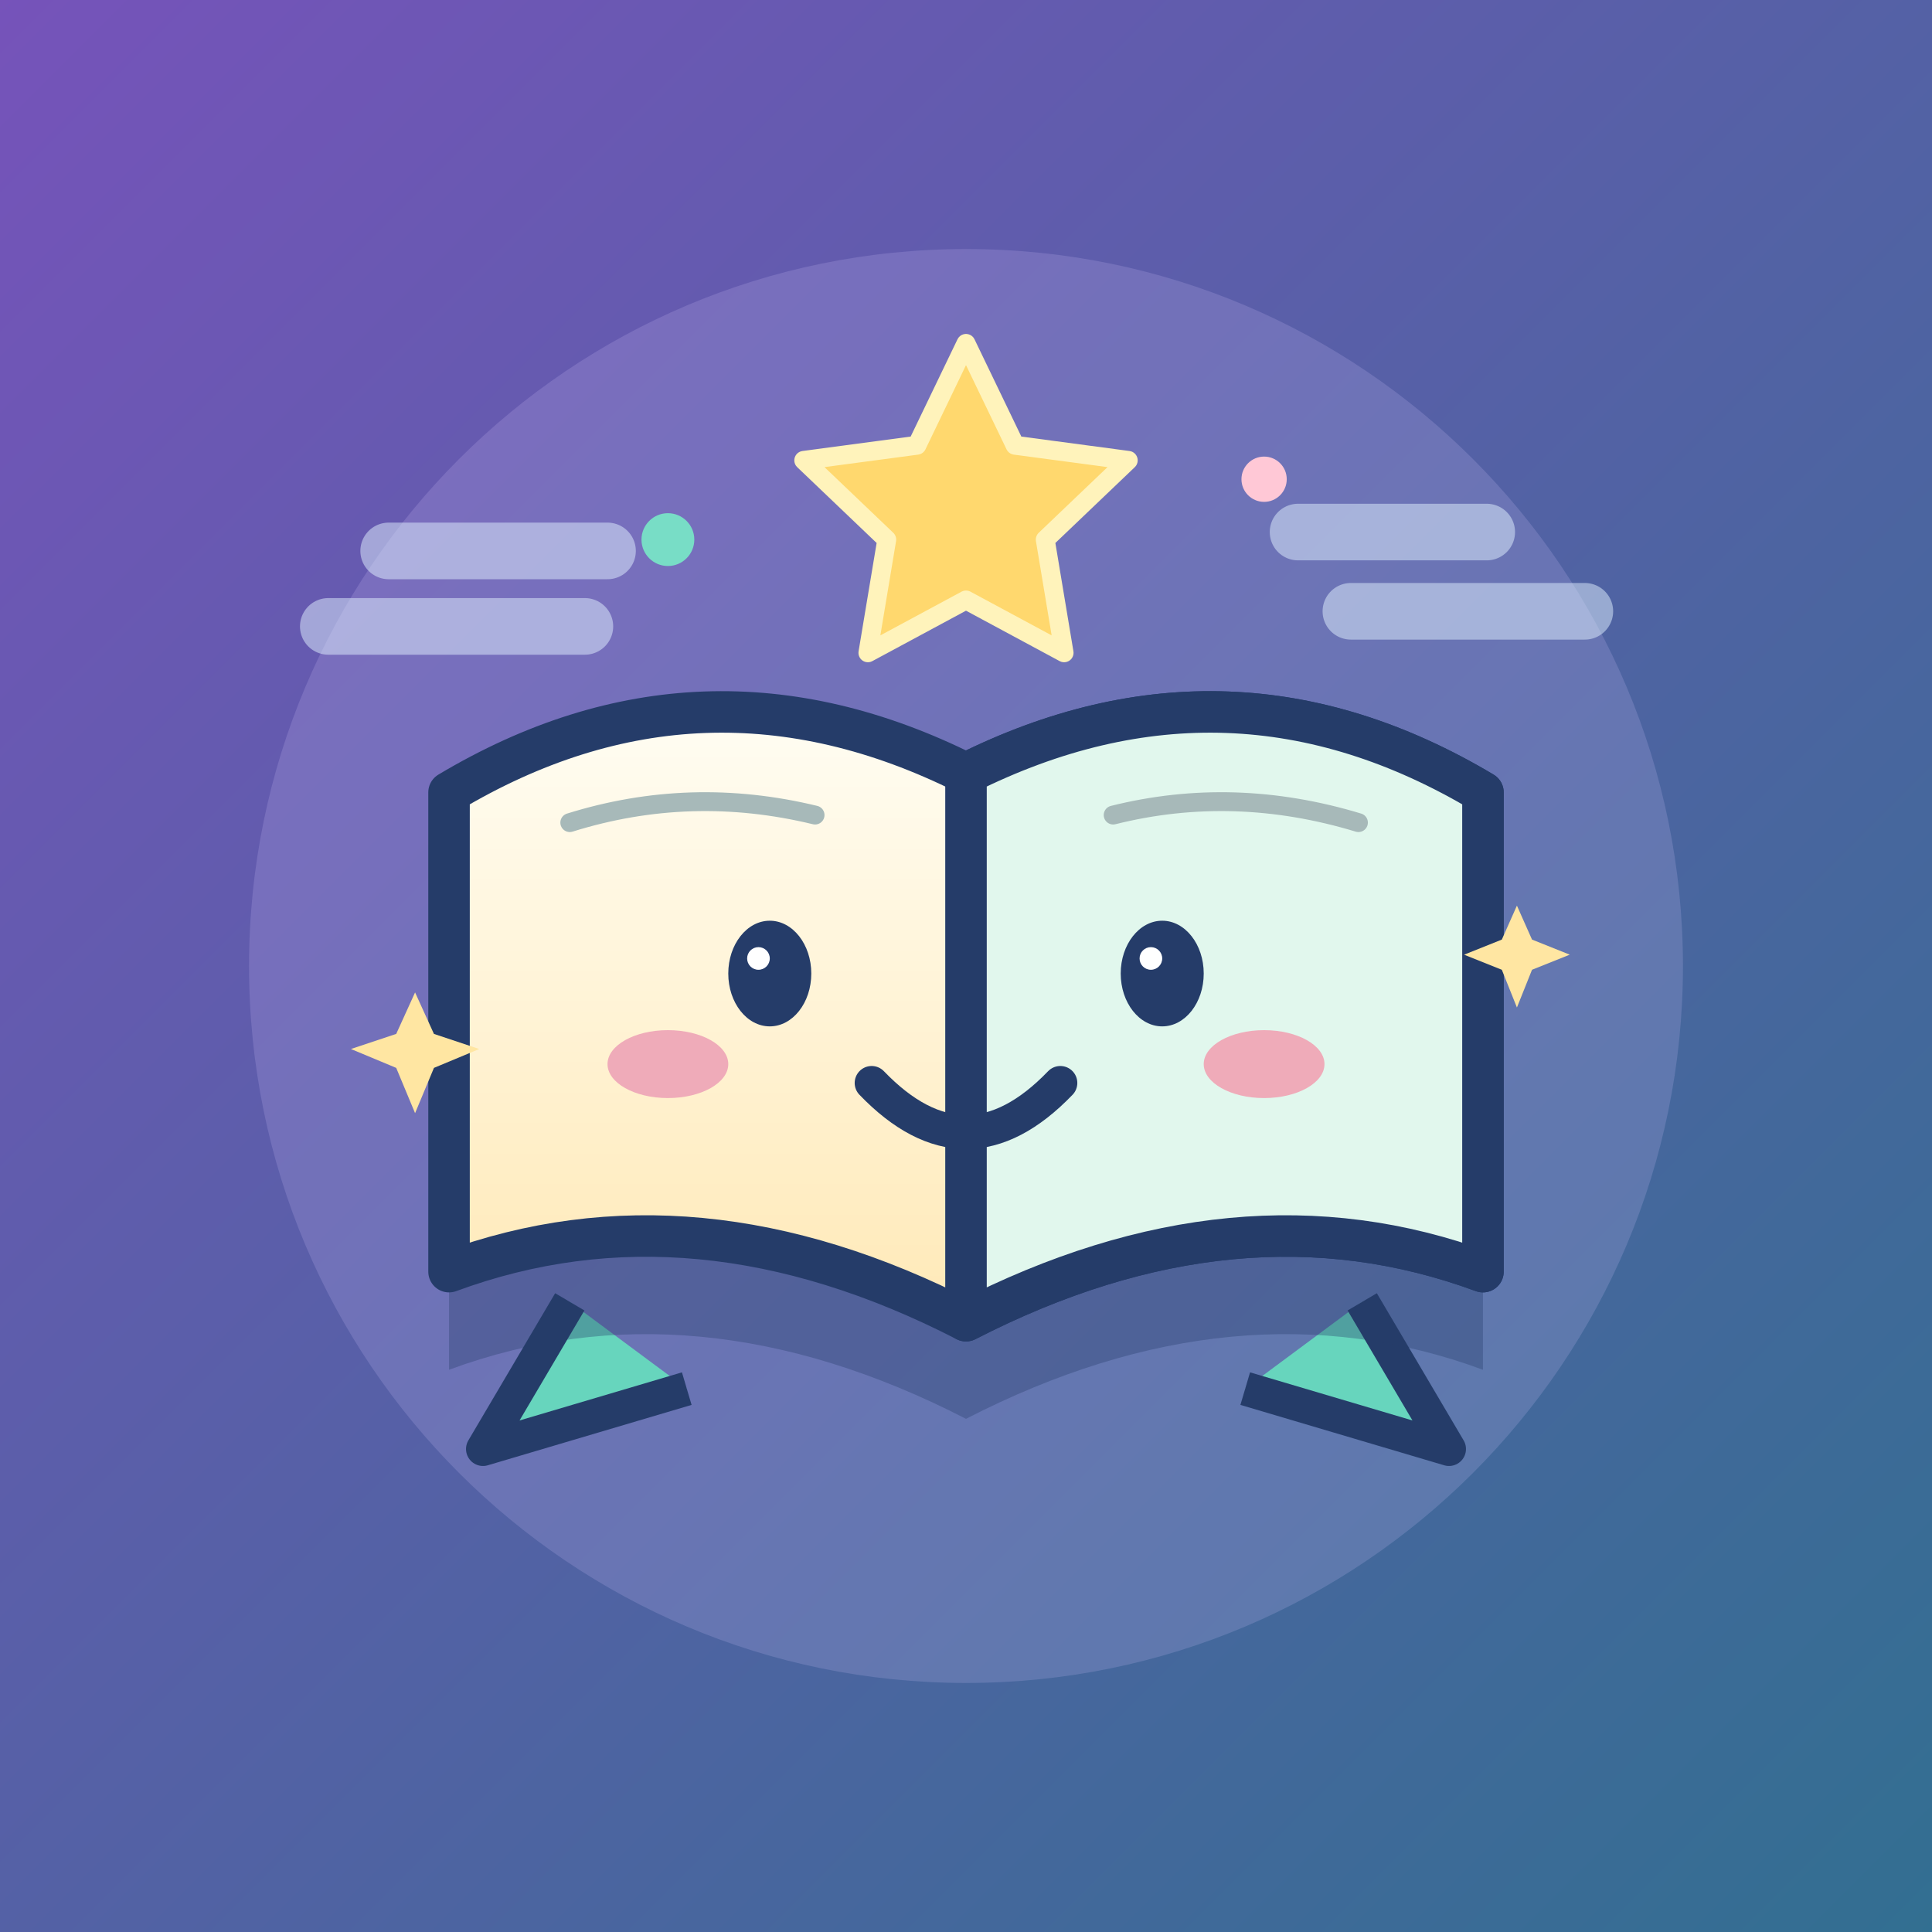
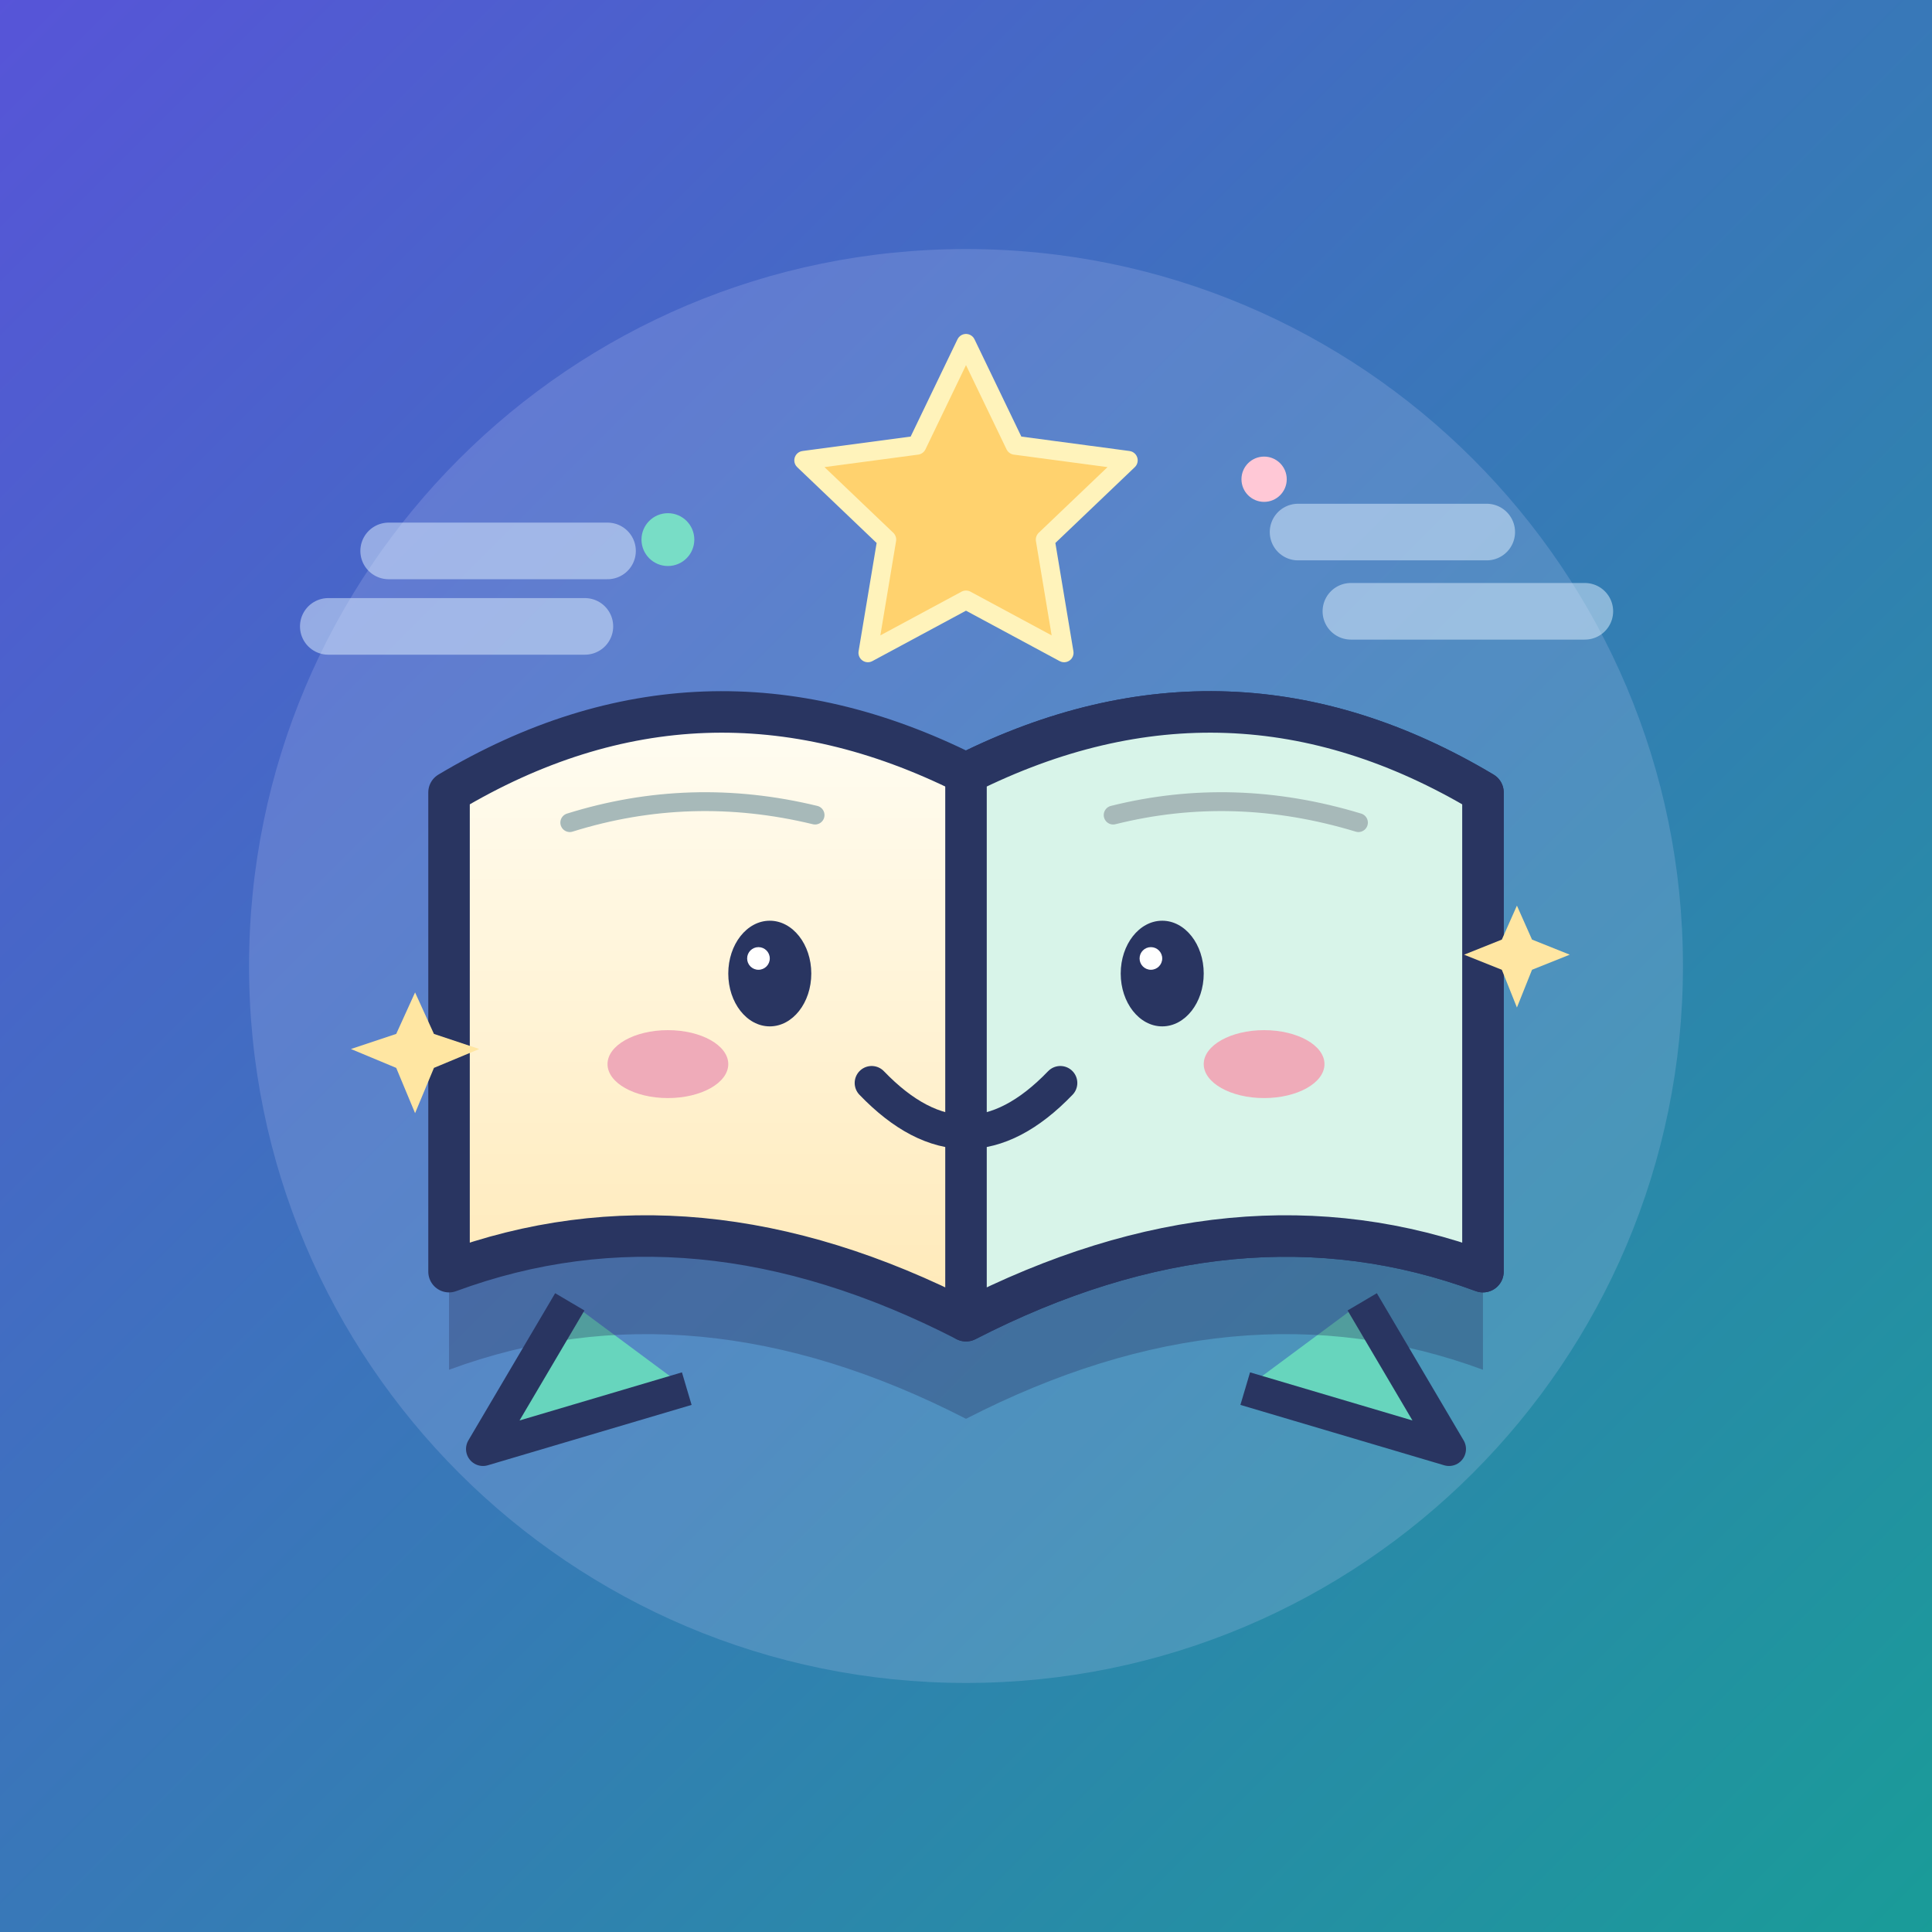
<svg xmlns="http://www.w3.org/2000/svg" width="512" height="512" viewBox="0 0 512 512" role="img" aria-labelledby="title">
  <defs>
    <linearGradient id="sky" x2="1" y2="1">
-       <stop stop-color="#7653ba" />
-       <stop offset="1" stop-color="#326f91" />
+       <stop stop-color="#5754d8" />
+       <stop offset="1" stop-color="#199c98" />
    </linearGradient>
    <linearGradient id="page" x2="0" y2="1">
      <stop stop-color="#fffdf3" />
      <stop offset="1" stop-color="#ffe9b7" />
    </linearGradient>
  </defs>
  <path fill="url(#sky)" d="M0 0h512v512H0z" />
-   <circle cx="256" cy="256" r="190" fill="#d7c9ff" opacity=".18" />
+   <circle cx="256" cy="256" r="190" fill="#d9d7ff" opacity=".18" />
  <path d="M87 166h68m-52-20h58m197 16h62m-76-21h50" stroke="#e2f2ff" stroke-width="15" stroke-linecap="round" opacity=".5" />
-   <path d="m256 91 13 27 30 4-22 21 5 30-26-14-26 14 5-30-22-21 30-4Z" fill="#ffd86e" stroke="#fff3bb" stroke-width="5" stroke-linejoin="round" />
-   <path d="m151 345-23 39 54-16m179-23 23 39-54-16" fill="#67d5bd" stroke="#253c69" stroke-width="9" stroke-linejoin="round" />
-   <path d="M119 223q67-40 137-5 70-35 137 5v127q-65-24-137 13-72-37-137-13Z" fill="#253c69" opacity=".35" transform="translate(0 13)" />
-   <path d="M119 210q67-40 137-5 70-35 137 5v127q-65-24-137 13-72-37-137-13Z" fill="url(#page)" stroke="#253c69" stroke-width="11" stroke-linejoin="round" />
-   <path d="M256 205q70-35 137 5v127q-65-24-137 13Z" fill="#e1f7ed" stroke="#253c69" stroke-width="11" stroke-linejoin="round" />
+   <path d="m256 91 13 27 30 4-22 21 5 30-26-14-26 14 5-30-22-21 30-4Z" fill="#ffd26e" stroke="#fff3bb" stroke-width="5" stroke-linejoin="round" />
+   <path d="m151 345-23 39 54-16m179-23 23 39-54-16" fill="#67d5bd" stroke="#293561" stroke-width="9" stroke-linejoin="round" />
+   <path d="M119 223q67-40 137-5 70-35 137 5v127q-65-24-137 13-72-37-137-13Z" fill="#293561" opacity=".35" transform="translate(0 13)" />
+   <path d="M119 210q67-40 137-5 70-35 137 5v127q-65-24-137 13-72-37-137-13Z" fill="url(#page)" stroke="#293561" stroke-width="11" stroke-linejoin="round" />
+   <path d="M256 205q70-35 137 5v127q-65-24-137 13Z" fill="#d8f4e9" stroke="#293561" stroke-width="11" stroke-linejoin="round" />
  <path d="M151 218q32-10 65-2m79 0q32-8 65 2" fill="none" stroke="#a7b9b9" stroke-width="5" stroke-linecap="round" />
-   <ellipse cx="204" cy="258" rx="11" ry="14" fill="#253c69" />
-   <ellipse cx="308" cy="258" rx="11" ry="14" fill="#253c69" />
+   <ellipse cx="204" cy="258" rx="11" ry="14" fill="#293561" />
+   <ellipse cx="308" cy="258" rx="11" ry="14" fill="#293561" />
  <circle cx="201" cy="254" r="3" fill="#fff" />
  <circle cx="305" cy="254" r="3" fill="#fff" />
  <ellipse cx="177" cy="282" rx="16" ry="9" fill="#efabb9" />
  <ellipse cx="335" cy="282" rx="16" ry="9" fill="#efabb9" />
-   <path d="M231 287q25 26 50 0" fill="none" stroke="#253c69" stroke-width="9" stroke-linecap="round" />
+   <path d="M231 287q25 26 50 0" fill="none" stroke="#293561" stroke-width="9" stroke-linecap="round" />
  <path d="m105 274 5-11 5 11 12 4-12 5-5 12-5-12-12-5Zm293-25 4-9 4 9 10 4-10 4-4 10-4-10-10-4Z" fill="#ffe6a2" />
  <circle cx="177" cy="143" r="7" fill="#78ddc6" />
  <circle cx="335" cy="127" r="6" fill="#ffc8d6" />
</svg>
